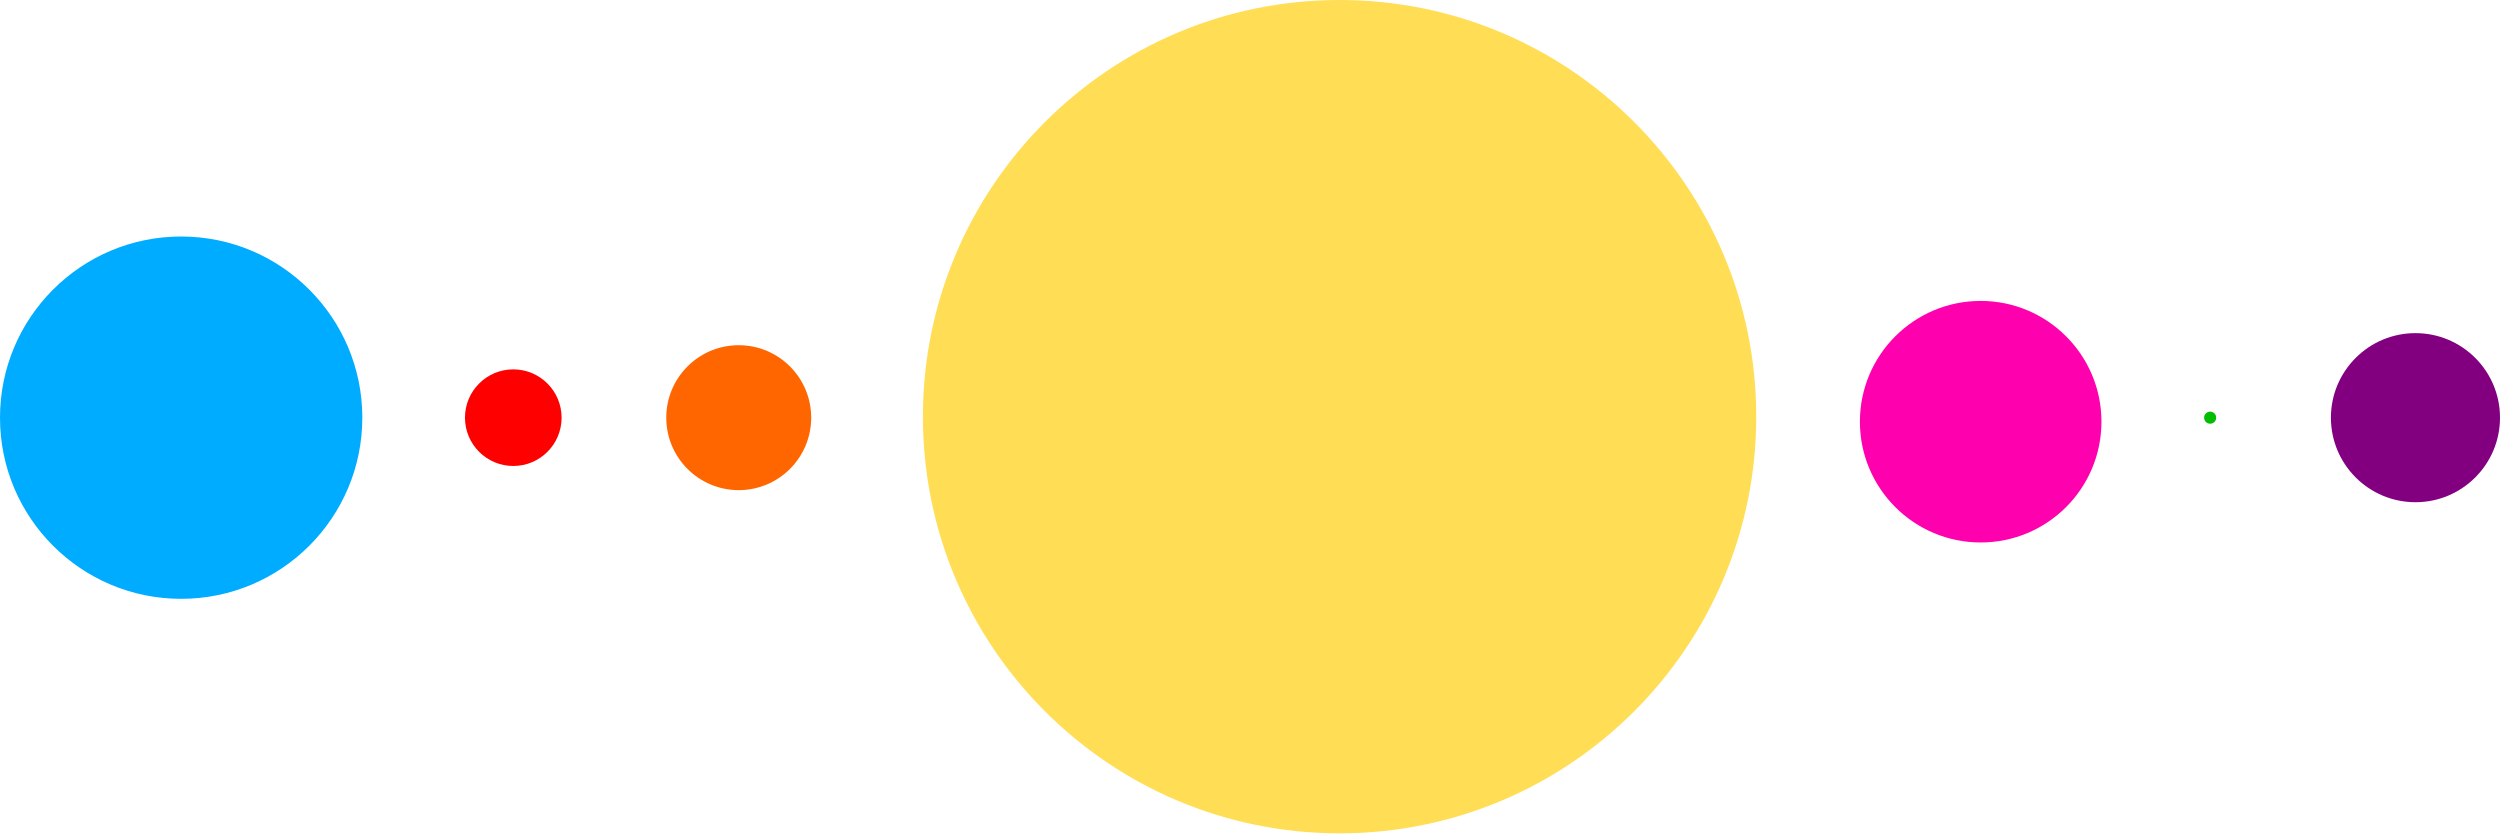
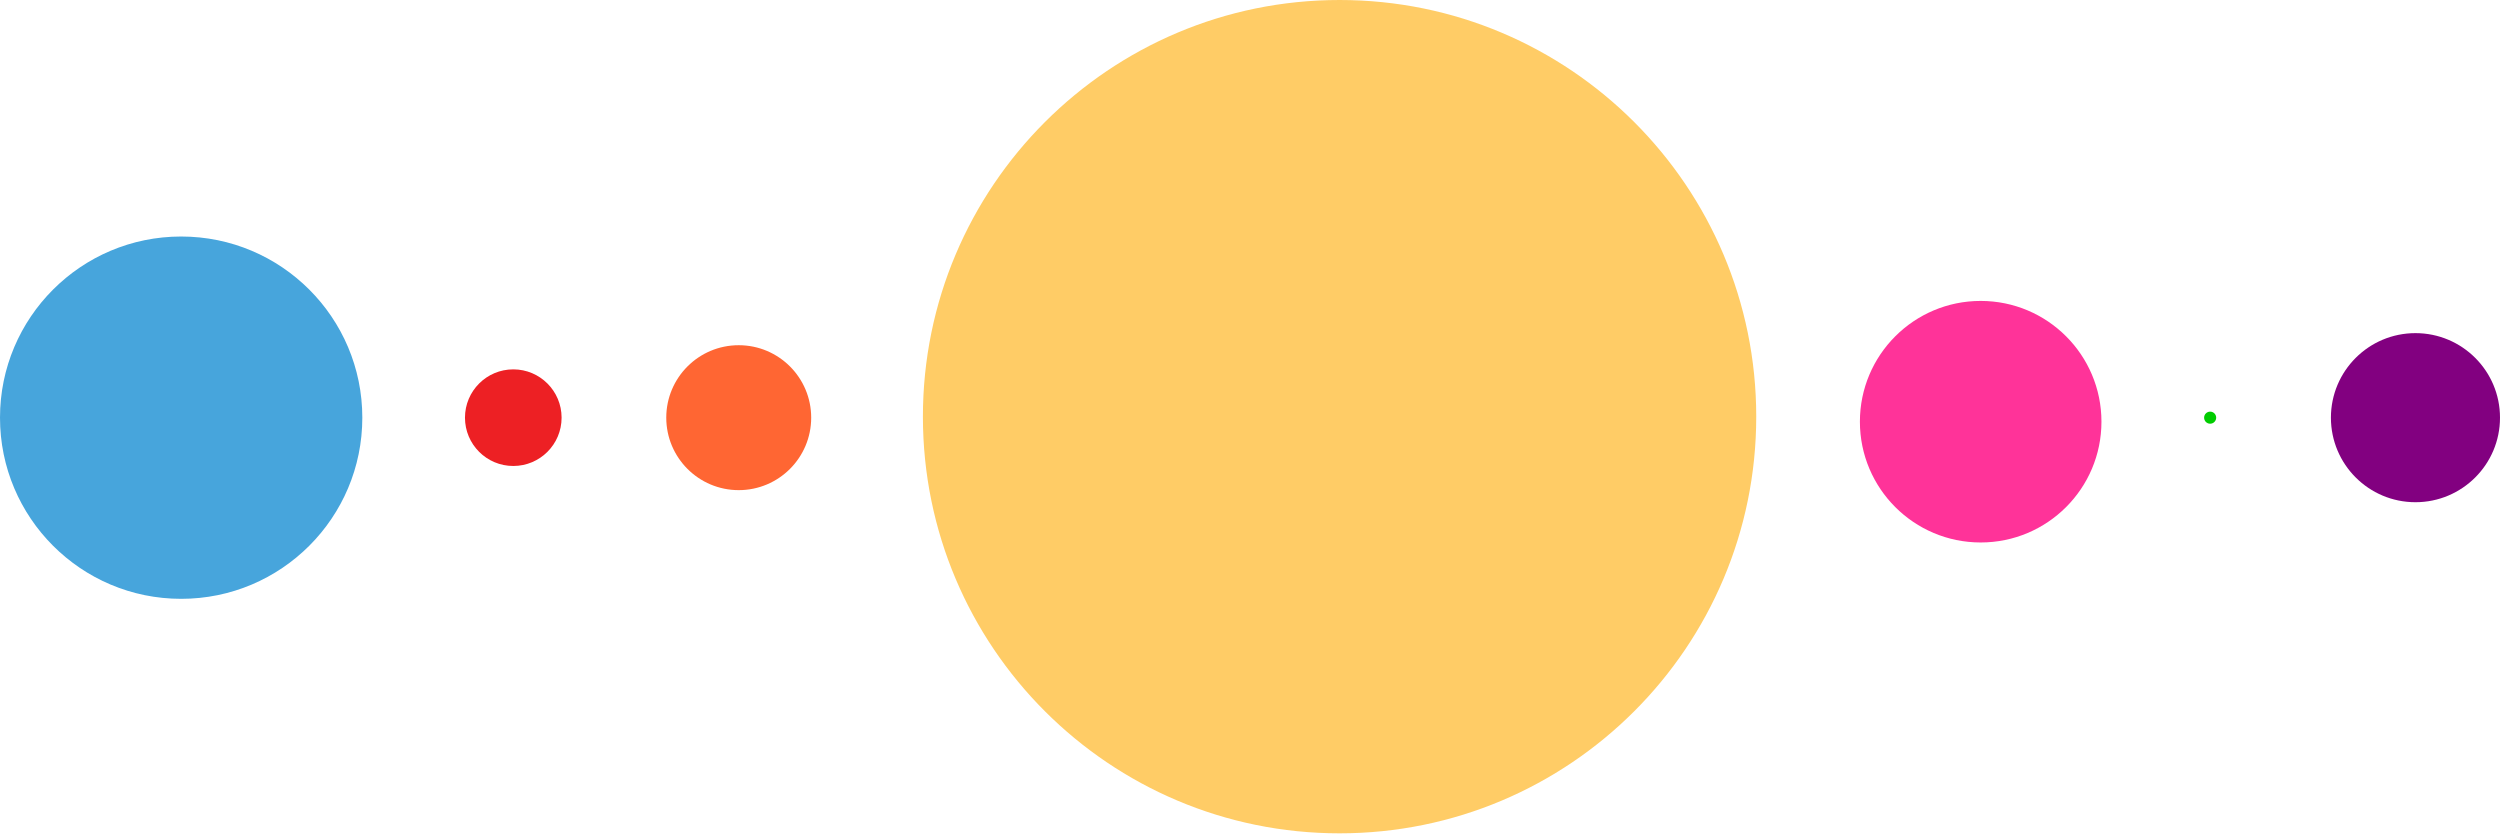
- <svg xmlns="http://www.w3.org/2000/svg" id="Layer_1" data-name="Layer 1" viewBox="0 0 1242 414">
+ <svg xmlns="http://www.w3.org/2000/svg" viewBox="0 0 1242 414">
  <defs>
-     <style>.cls-1{fill:#fd5;}.cls-2{fill:#00bd00;}.cls-3{fill:#00acff;}.cls-4{fill:red;}.cls-5{fill:#f60;}.cls-6{fill:#ff00af;}.cls-7{fill:#820080;}</style>
+     <style>.cls-1{fill:#fc6;}.cls-2{fill:#0c0;}.cls-3{fill:#47a5dc;}.cls-4{fill:#ed2024;}.cls-5{fill:#f63;}.cls-6{fill:#f39;}.cls-7{fill:#820080;}</style>
  </defs>
-   <circle class="cls-1" cx="665.5" cy="207" r="207" />
-   <circle class="cls-2" cx="1098" cy="207.5" r="3" />
-   <circle class="cls-3" cx="90" cy="207.5" r="90" />
-   <circle class="cls-4" cx="255" cy="207.5" r="24" />
-   <circle class="cls-5" cx="367" cy="207.5" r="36" />
-   <circle class="cls-6" cx="984" cy="209.5" r="60" />
-   <circle class="cls-7" cx="1200" cy="207.5" r="42" />
+   <g id="Layer_1" data-name="Layer 1">
+     <circle class="cls-1" cx="665.5" cy="207" r="207" />
+   </g>
+   <g id="Layer_2" data-name="Layer 2">
+     <circle class="cls-2" cx="1098" cy="207.5" r="3" />
+   </g>
+   <g id="Layer_3" data-name="Layer 3">
+     <circle class="cls-3" cx="90" cy="207.5" r="90" />
+   </g>
+   <g id="Layer_4" data-name="Layer 4">
+     <circle class="cls-4" cx="255" cy="207.5" r="24" />
+   </g>
+   <g id="Layer_5" data-name="Layer 5">
+     <circle class="cls-5" cx="367" cy="207.5" r="36" />
+   </g>
+   <g id="Layer_6" data-name="Layer 6">
+     <circle class="cls-6" cx="984" cy="209.5" r="60" />
+   </g>
+   <g id="Layer_7" data-name="Layer 7">
+     <circle class="cls-7" cx="1200" cy="207.5" r="42" />
+   </g>
</svg>
